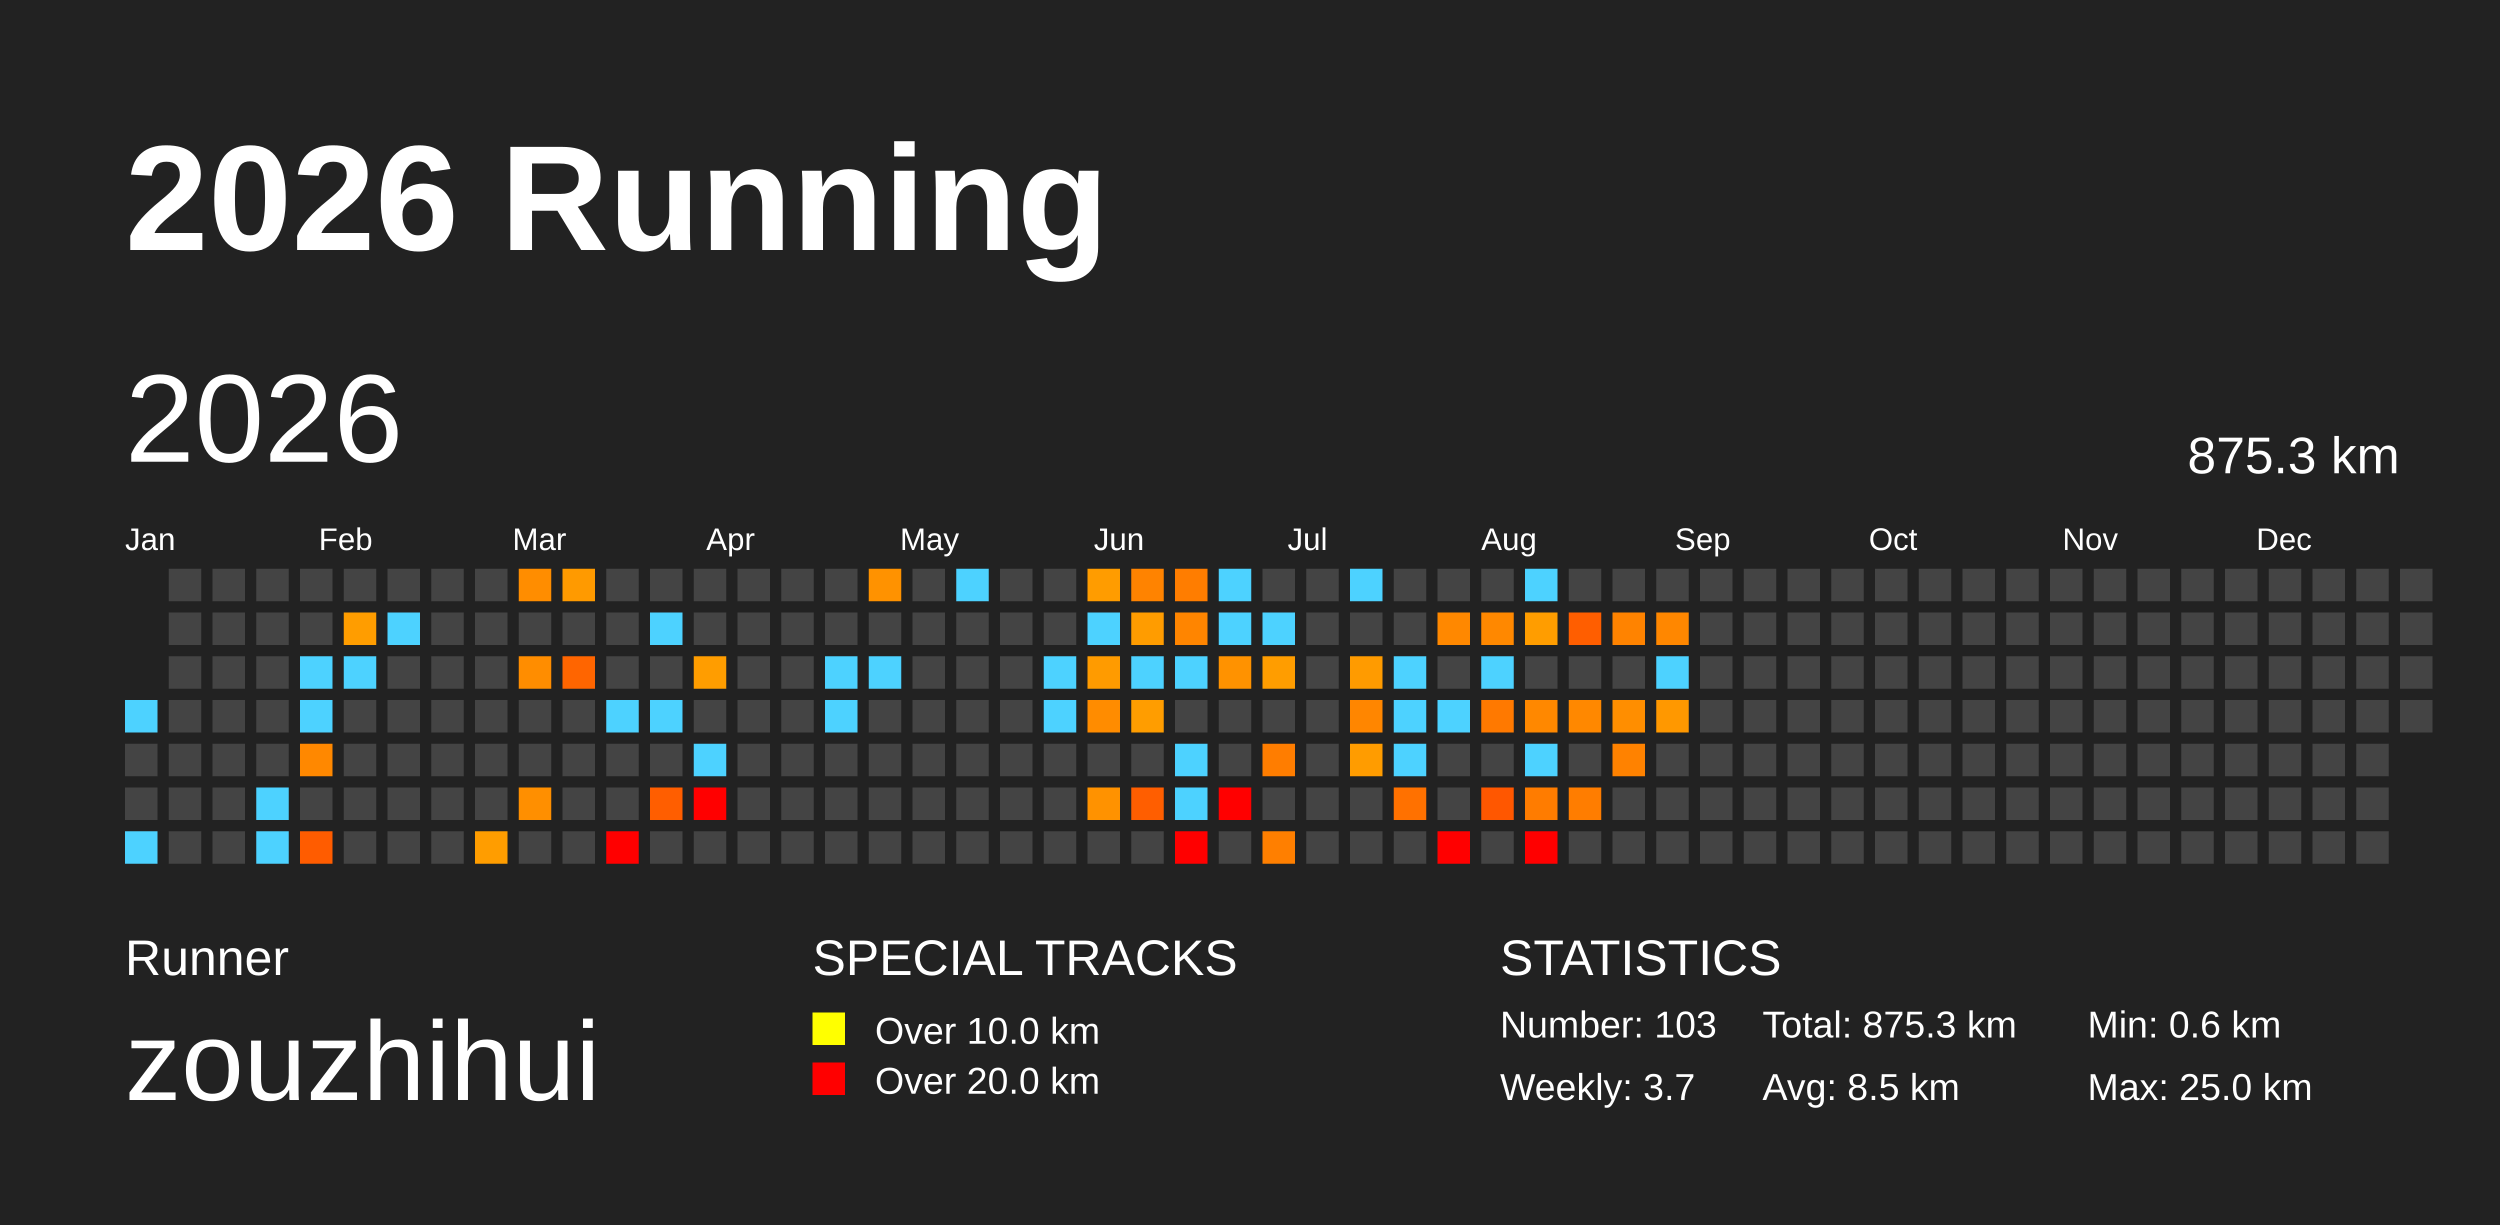
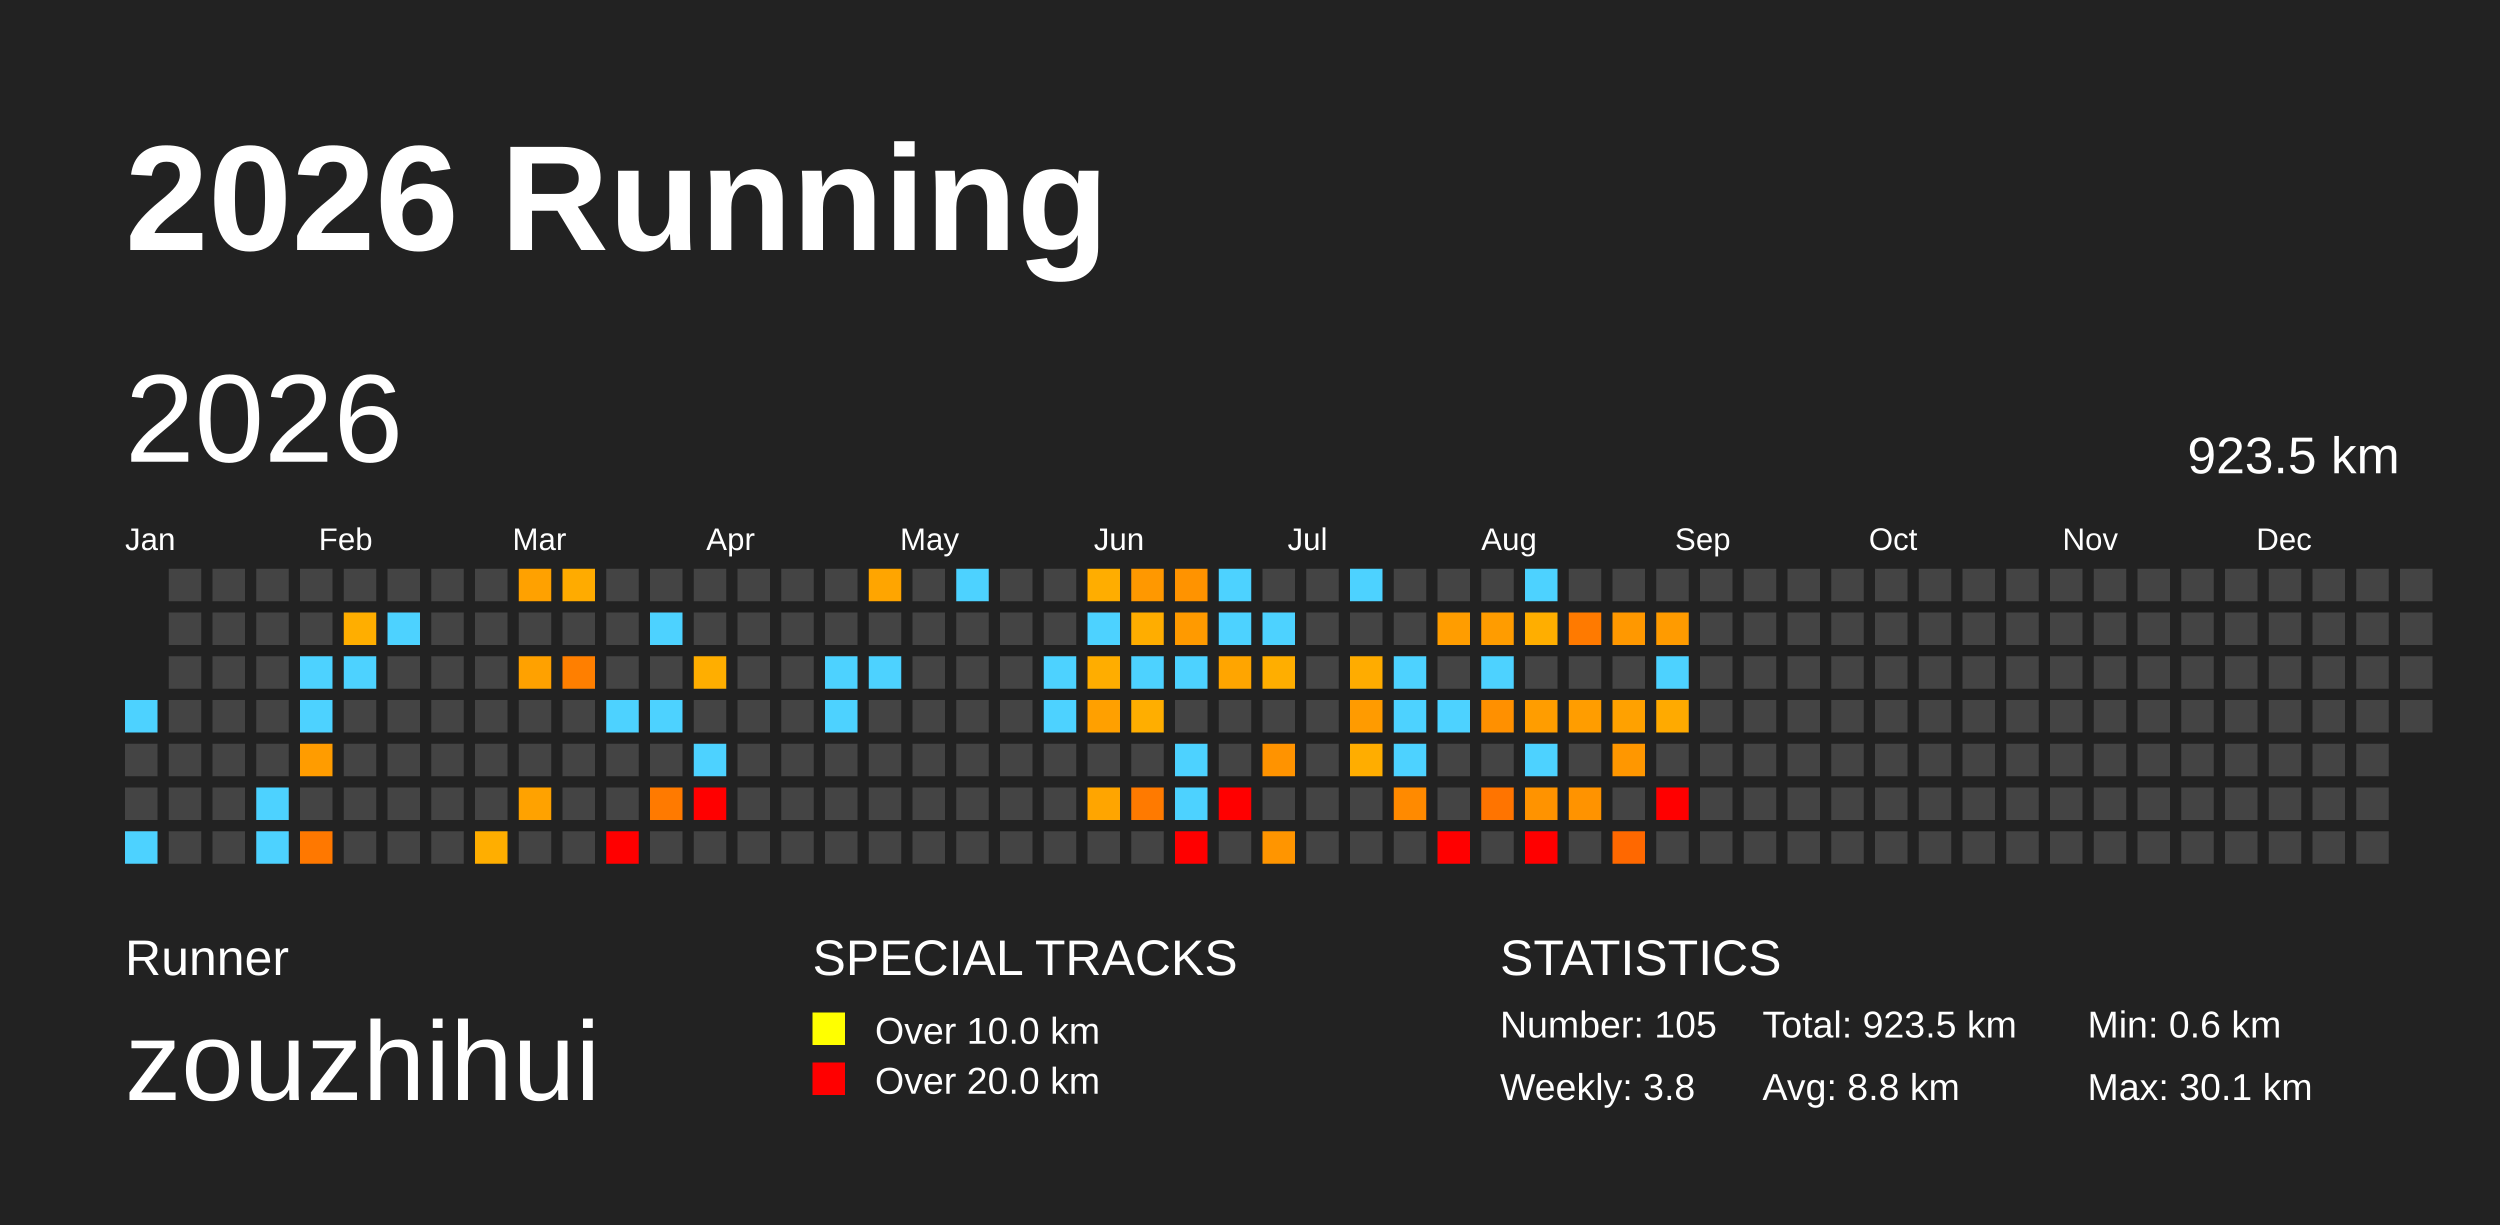
<svg xmlns="http://www.w3.org/2000/svg" baseProfile="full" height="98mm" version="1.1" viewBox="0,0,200,98" width="200mm">
  <defs />
  <rect fill="#222222" height="98" width="200" x="0" y="0" />
  <text fill="#FFFFFF" style="font-size:12px; font-family:Arial; font-weight:bold;" x="10" y="20">2026 Running</text>
  <text fill="#FFFFFF" style="font-size:4px; font-family:Arial" x="10" y="78">Runner</text>
  <text fill="#FFFFFF" style="font-size:9px; font-family:Arial" x="10" y="88">zouzhihui</text>
  <text fill="#FFFFFF" style="font-size:4px; font-family:Arial" x="65" y="78">SPECIAL TRACKS</text>
  <rect fill="yellow" height="2.6" width="2.6" x="65" y="81" />
  <text fill="#FFFFFF" style="font-size:3px; font-family:Arial" x="70" y="83.5">Over 10.0 km</text>
  <rect fill="red" height="2.6" width="2.6" x="65" y="85" />
  <text fill="#FFFFFF" style="font-size:3px; font-family:Arial" x="70" y="87.5">Over 20.0 km</text>
  <text fill="#FFFFFF" style="font-size:4px; font-family:Arial" x="120" y="78">STATISTICS</text>
-   <text fill="#FFFFFF" style="font-size:3px; font-family:Arial" x="120" y="83">Number: 103</text>
-   <text fill="#FFFFFF" style="font-size:3px; font-family:Arial" x="120" y="88">Weekly: 3.7</text>
-   <text fill="#FFFFFF" style="font-size:3px; font-family:Arial" x="141" y="83">Total: 875.3 km</text>
-   <text fill="#FFFFFF" style="font-size:3px; font-family:Arial" x="141" y="88">Avg: 8.5 km</text>
+   <text fill="#FFFFFF" style="font-size:3px; font-family:Arial" x="120" y="83">Number: 105</text>
+   <text fill="#FFFFFF" style="font-size:3px; font-family:Arial" x="120" y="88">Weekly: 3.8</text>
+   <text fill="#FFFFFF" style="font-size:3px; font-family:Arial" x="141" y="83">Total: 923.5 km</text>
+   <text fill="#FFFFFF" style="font-size:3px; font-family:Arial" x="141" y="88">Avg: 8.8 km</text>
  <text fill="#FFFFFF" style="font-size:3px; font-family:Arial" x="167" y="83">Min: 0.6 km</text>
-   <text fill="#FFFFFF" style="font-size:3px; font-family:Arial" x="167" y="88">Max: 25.0 km</text>
+   <text fill="#FFFFFF" style="font-size:3px; font-family:Arial" x="167" y="88">Max: 30.1 km</text>
  <text dominant-baseline="hanging" fill="#FFFFFF" style="font-size:10.0px; font-family:Arial;" x="10" y="30">2026</text>
-   <text dominant-baseline="hanging" fill="#FFFFFF" style="font-size:4.125px; font-family:Arial;" x="175" y="35">875.3 km</text>
+   <text dominant-baseline="hanging" fill="#FFFFFF" style="font-size:4.125px; font-family:Arial;" x="175" y="35">923.5 km</text>
  <text fill="#FFFFFF" style="font-size:2.5px; font-family:Arial" x="10.0" y="44">Jan</text>
  <text fill="#FFFFFF" style="font-size:2.5px; font-family:Arial" x="25.5" y="44">Feb</text>
  <text fill="#FFFFFF" style="font-size:2.5px; font-family:Arial" x="41.0" y="44">Mar</text>
  <text fill="#FFFFFF" style="font-size:2.5px; font-family:Arial" x="56.5" y="44">Apr</text>
  <text fill="#FFFFFF" style="font-size:2.5px; font-family:Arial" x="72.0" y="44">May</text>
  <text fill="#FFFFFF" style="font-size:2.5px; font-family:Arial" x="87.5" y="44">Jun</text>
  <text fill="#FFFFFF" style="font-size:2.5px; font-family:Arial" x="103.0" y="44">Jul</text>
  <text fill="#FFFFFF" style="font-size:2.5px; font-family:Arial" x="118.5" y="44">Aug</text>
  <text fill="#FFFFFF" style="font-size:2.5px; font-family:Arial" x="134.0" y="44">Sep</text>
  <text fill="#FFFFFF" style="font-size:2.5px; font-family:Arial" x="149.5" y="44">Oct</text>
  <text fill="#FFFFFF" style="font-size:2.5px; font-family:Arial" x="165.0" y="44">Nov</text>
  <text fill="#FFFFFF" style="font-size:2.5px; font-family:Arial" x="180.5" y="44">Dec</text>
  <rect fill="#4dd2ff" height="2.6" width="2.6" x="10.0" y="56.0" />
  <rect fill="#444444" height="2.6" width="2.6" x="10.0" y="59.5" />
  <rect fill="#444444" height="2.6" width="2.6" x="10.0" y="63.0" />
  <rect fill="#4dd2ff" height="2.6" width="2.6" x="10.0" y="66.5" />
  <rect fill="#444444" height="2.6" width="2.6" x="13.5" y="45.5" />
  <rect fill="#444444" height="2.6" width="2.6" x="13.5" y="49.0" />
  <rect fill="#444444" height="2.6" width="2.6" x="13.5" y="52.5" />
  <rect fill="#444444" height="2.6" width="2.6" x="13.5" y="56.0" />
  <rect fill="#444444" height="2.6" width="2.6" x="13.5" y="59.5" />
  <rect fill="#444444" height="2.6" width="2.6" x="13.5" y="63.0" />
  <rect fill="#444444" height="2.6" width="2.6" x="13.5" y="66.5" />
  <rect fill="#444444" height="2.6" width="2.6" x="17.0" y="45.5" />
  <rect fill="#444444" height="2.6" width="2.6" x="17.0" y="49.0" />
  <rect fill="#444444" height="2.6" width="2.6" x="17.0" y="52.5" />
  <rect fill="#444444" height="2.6" width="2.6" x="17.0" y="56.0" />
  <rect fill="#444444" height="2.6" width="2.6" x="17.0" y="59.5" />
  <rect fill="#444444" height="2.6" width="2.6" x="17.0" y="63.0" />
  <rect fill="#444444" height="2.6" width="2.6" x="17.0" y="66.5" />
  <rect fill="#444444" height="2.6" width="2.6" x="20.5" y="45.5" />
  <rect fill="#444444" height="2.6" width="2.6" x="20.5" y="49.0" />
  <rect fill="#444444" height="2.6" width="2.6" x="20.5" y="52.5" />
  <rect fill="#444444" height="2.6" width="2.6" x="20.5" y="56.0" />
  <rect fill="#444444" height="2.6" width="2.6" x="20.5" y="59.5" />
  <rect fill="#4dd2ff" height="2.6" width="2.6" x="20.5" y="63.0" />
  <rect fill="#4dd2ff" height="2.6" width="2.6" x="20.5" y="66.5" />
  <rect fill="#444444" height="2.6" width="2.6" x="24.0" y="45.5" />
  <rect fill="#444444" height="2.6" width="2.6" x="24.0" y="49.0" />
  <rect fill="#4dd2ff" height="2.6" width="2.6" x="24.0" y="52.5" />
  <rect fill="#4dd2ff" height="2.6" width="2.6" x="24.0" y="56.0" />
-   <rect fill="#ff8800" height="2.6" width="2.6" x="24.0" y="59.5" />
+   <rect fill="#ff9c00" height="2.6" width="2.6" x="24.0" y="59.5" />
  <rect fill="#444444" height="2.6" width="2.6" x="24.0" y="63.0" />
-   <rect fill="#ff5c00" height="2.6" width="2.6" x="24.0" y="66.5" />
+   <rect fill="#ff7800" height="2.6" width="2.6" x="24.0" y="66.5" />
  <rect fill="#444444" height="2.6" width="2.6" x="27.5" y="45.5" />
-   <rect fill="#ff9d00" height="2.6" width="2.6" x="27.5" y="49.0" />
+   <rect fill="#ffae00" height="2.6" width="2.6" x="27.5" y="49.0" />
  <rect fill="#4dd2ff" height="2.6" width="2.6" x="27.5" y="52.5" />
  <rect fill="#444444" height="2.6" width="2.6" x="27.5" y="56.0" />
  <rect fill="#444444" height="2.6" width="2.6" x="27.5" y="59.5" />
  <rect fill="#444444" height="2.6" width="2.6" x="27.5" y="63.0" />
  <rect fill="#444444" height="2.6" width="2.6" x="27.5" y="66.5" />
  <rect fill="#444444" height="2.6" width="2.6" x="31.0" y="45.5" />
  <rect fill="#4dd2ff" height="2.6" width="2.6" x="31.0" y="49.0" />
  <rect fill="#444444" height="2.6" width="2.6" x="31.0" y="52.5" />
  <rect fill="#444444" height="2.6" width="2.6" x="31.0" y="56.0" />
  <rect fill="#444444" height="2.6" width="2.6" x="31.0" y="59.5" />
  <rect fill="#444444" height="2.6" width="2.6" x="31.0" y="63.0" />
  <rect fill="#444444" height="2.6" width="2.6" x="31.0" y="66.5" />
  <rect fill="#444444" height="2.6" width="2.6" x="34.5" y="45.5" />
  <rect fill="#444444" height="2.6" width="2.6" x="34.5" y="49.0" />
  <rect fill="#444444" height="2.6" width="2.6" x="34.5" y="52.5" />
  <rect fill="#444444" height="2.6" width="2.6" x="34.5" y="56.0" />
  <rect fill="#444444" height="2.6" width="2.6" x="34.5" y="59.5" />
  <rect fill="#444444" height="2.6" width="2.6" x="34.5" y="63.0" />
  <rect fill="#444444" height="2.6" width="2.6" x="34.5" y="66.5" />
  <rect fill="#444444" height="2.6" width="2.6" x="38.0" y="45.5" />
  <rect fill="#444444" height="2.6" width="2.6" x="38.0" y="49.0" />
  <rect fill="#444444" height="2.6" width="2.6" x="38.0" y="52.5" />
  <rect fill="#444444" height="2.6" width="2.6" x="38.0" y="56.0" />
  <rect fill="#444444" height="2.6" width="2.6" x="38.0" y="59.5" />
  <rect fill="#444444" height="2.6" width="2.6" x="38.0" y="63.0" />
-   <rect fill="#ff9d00" height="2.6" width="2.6" x="38.0" y="66.5" />
-   <rect fill="#ff8d00" height="2.6" width="2.6" x="41.5" y="45.5" />
+   <rect fill="#ffae00" height="2.6" width="2.6" x="38.0" y="66.5" />
+   <rect fill="#ffa100" height="2.6" width="2.6" x="41.5" y="45.5" />
  <rect fill="#444444" height="2.6" width="2.6" x="41.5" y="49.0" />
-   <rect fill="#ff8d00" height="2.6" width="2.6" x="41.5" y="52.5" />
+   <rect fill="#ffa100" height="2.6" width="2.6" x="41.5" y="52.5" />
  <rect fill="#444444" height="2.6" width="2.6" x="41.5" y="56.0" />
  <rect fill="#444444" height="2.6" width="2.6" x="41.5" y="59.5" />
-   <rect fill="#ff8f00" height="2.6" width="2.6" x="41.5" y="63.0" />
+   <rect fill="#ffa200" height="2.6" width="2.6" x="41.5" y="63.0" />
  <rect fill="#444444" height="2.6" width="2.6" x="41.5" y="66.5" />
-   <rect fill="#ff9a00" height="2.6" width="2.6" x="45.0" y="45.5" />
+   <rect fill="#ffab00" height="2.6" width="2.6" x="45.0" y="45.5" />
  <rect fill="#444444" height="2.6" width="2.6" x="45.0" y="49.0" />
-   <rect fill="#ff6500" height="2.6" width="2.6" x="45.0" y="52.5" />
+   <rect fill="#ff7f00" height="2.6" width="2.6" x="45.0" y="52.5" />
  <rect fill="#444444" height="2.6" width="2.6" x="45.0" y="56.0" />
  <rect fill="#444444" height="2.6" width="2.6" x="45.0" y="59.5" />
  <rect fill="#444444" height="2.6" width="2.6" x="45.0" y="63.0" />
  <rect fill="#444444" height="2.6" width="2.6" x="45.0" y="66.5" />
  <rect fill="#444444" height="2.6" width="2.6" x="48.5" y="45.5" />
  <rect fill="#444444" height="2.6" width="2.6" x="48.5" y="49.0" />
  <rect fill="#444444" height="2.6" width="2.6" x="48.5" y="52.5" />
  <rect fill="#4dd2ff" height="2.6" width="2.6" x="48.5" y="56.0" />
  <rect fill="#444444" height="2.6" width="2.6" x="48.5" y="59.5" />
  <rect fill="#444444" height="2.6" width="2.6" x="48.5" y="63.0" />
  <rect fill="red" height="2.6" width="2.6" x="48.5" y="66.5" />
  <rect fill="#444444" height="2.6" width="2.6" x="52.0" y="45.5" />
  <rect fill="#4dd2ff" height="2.6" width="2.6" x="52.0" y="49.0" />
  <rect fill="#444444" height="2.6" width="2.6" x="52.0" y="52.5" />
  <rect fill="#4dd2ff" height="2.6" width="2.6" x="52.0" y="56.0" />
  <rect fill="#444444" height="2.6" width="2.6" x="52.0" y="59.5" />
-   <rect fill="#ff5e00" height="2.6" width="2.6" x="52.0" y="63.0" />
+   <rect fill="#ff7a00" height="2.6" width="2.6" x="52.0" y="63.0" />
  <rect fill="#444444" height="2.6" width="2.6" x="52.0" y="66.5" />
  <rect fill="#444444" height="2.6" width="2.6" x="55.5" y="45.5" />
  <rect fill="#444444" height="2.6" width="2.6" x="55.5" y="49.0" />
-   <rect fill="#ff9d00" height="2.6" width="2.6" x="55.5" y="52.5" />
+   <rect fill="#ffae00" height="2.6" width="2.6" x="55.5" y="52.5" />
  <rect fill="#444444" height="2.6" width="2.6" x="55.5" y="56.0" />
  <rect fill="#4dd2ff" height="2.6" width="2.6" x="55.5" y="59.5" />
  <rect fill="red" height="2.6" width="2.6" x="55.5" y="63.0" />
  <rect fill="#444444" height="2.6" width="2.6" x="55.5" y="66.5" />
  <rect fill="#444444" height="2.6" width="2.6" x="59.0" y="45.5" />
  <rect fill="#444444" height="2.6" width="2.6" x="59.0" y="49.0" />
  <rect fill="#444444" height="2.6" width="2.6" x="59.0" y="52.5" />
  <rect fill="#444444" height="2.6" width="2.6" x="59.0" y="56.0" />
  <rect fill="#444444" height="2.6" width="2.6" x="59.0" y="59.5" />
  <rect fill="#444444" height="2.6" width="2.6" x="59.0" y="63.0" />
  <rect fill="#444444" height="2.6" width="2.6" x="59.0" y="66.5" />
  <rect fill="#444444" height="2.6" width="2.6" x="62.5" y="45.5" />
  <rect fill="#444444" height="2.6" width="2.6" x="62.5" y="49.0" />
  <rect fill="#444444" height="2.6" width="2.6" x="62.5" y="52.5" />
  <rect fill="#444444" height="2.6" width="2.6" x="62.5" y="56.0" />
  <rect fill="#444444" height="2.6" width="2.6" x="62.5" y="59.5" />
  <rect fill="#444444" height="2.6" width="2.6" x="62.5" y="63.0" />
  <rect fill="#444444" height="2.6" width="2.6" x="62.5" y="66.5" />
  <rect fill="#444444" height="2.6" width="2.6" x="66.0" y="45.5" />
  <rect fill="#444444" height="2.6" width="2.6" x="66.0" y="49.0" />
  <rect fill="#4dd2ff" height="2.6" width="2.6" x="66.0" y="52.5" />
  <rect fill="#4dd2ff" height="2.6" width="2.6" x="66.0" y="56.0" />
  <rect fill="#444444" height="2.6" width="2.6" x="66.0" y="59.5" />
  <rect fill="#444444" height="2.6" width="2.6" x="66.0" y="63.0" />
  <rect fill="#444444" height="2.6" width="2.6" x="66.0" y="66.5" />
-   <rect fill="#ff9200" height="2.6" width="2.6" x="69.5" y="45.5" />
+   <rect fill="#ffa500" height="2.6" width="2.6" x="69.5" y="45.5" />
  <rect fill="#444444" height="2.6" width="2.6" x="69.5" y="49.0" />
  <rect fill="#4dd2ff" height="2.6" width="2.6" x="69.5" y="52.5" />
  <rect fill="#444444" height="2.6" width="2.6" x="69.5" y="56.0" />
  <rect fill="#444444" height="2.6" width="2.6" x="69.5" y="59.5" />
  <rect fill="#444444" height="2.6" width="2.6" x="69.5" y="63.0" />
  <rect fill="#444444" height="2.6" width="2.6" x="69.5" y="66.5" />
  <rect fill="#444444" height="2.6" width="2.6" x="73.0" y="45.5" />
  <rect fill="#444444" height="2.6" width="2.6" x="73.0" y="49.0" />
  <rect fill="#444444" height="2.6" width="2.6" x="73.0" y="52.5" />
  <rect fill="#444444" height="2.6" width="2.6" x="73.0" y="56.0" />
  <rect fill="#444444" height="2.6" width="2.6" x="73.0" y="59.5" />
  <rect fill="#444444" height="2.6" width="2.6" x="73.0" y="63.0" />
  <rect fill="#444444" height="2.6" width="2.6" x="73.0" y="66.5" />
  <rect fill="#4dd2ff" height="2.6" width="2.6" x="76.5" y="45.5" />
  <rect fill="#444444" height="2.6" width="2.6" x="76.5" y="49.0" />
  <rect fill="#444444" height="2.6" width="2.6" x="76.5" y="52.5" />
  <rect fill="#444444" height="2.6" width="2.6" x="76.5" y="56.0" />
  <rect fill="#444444" height="2.6" width="2.6" x="76.5" y="59.5" />
  <rect fill="#444444" height="2.6" width="2.6" x="76.5" y="63.0" />
  <rect fill="#444444" height="2.6" width="2.6" x="76.5" y="66.5" />
  <rect fill="#444444" height="2.6" width="2.6" x="80.0" y="45.5" />
  <rect fill="#444444" height="2.6" width="2.6" x="80.0" y="49.0" />
  <rect fill="#444444" height="2.6" width="2.6" x="80.0" y="52.5" />
  <rect fill="#444444" height="2.6" width="2.6" x="80.0" y="56.0" />
  <rect fill="#444444" height="2.6" width="2.6" x="80.0" y="59.5" />
  <rect fill="#444444" height="2.6" width="2.6" x="80.0" y="63.0" />
  <rect fill="#444444" height="2.6" width="2.6" x="80.0" y="66.5" />
  <rect fill="#444444" height="2.6" width="2.6" x="83.5" y="45.5" />
  <rect fill="#444444" height="2.6" width="2.6" x="83.5" y="49.0" />
  <rect fill="#4dd2ff" height="2.6" width="2.6" x="83.5" y="52.5" />
  <rect fill="#4dd2ff" height="2.6" width="2.6" x="83.5" y="56.0" />
  <rect fill="#444444" height="2.6" width="2.6" x="83.5" y="59.5" />
  <rect fill="#444444" height="2.6" width="2.6" x="83.5" y="63.0" />
  <rect fill="#444444" height="2.6" width="2.6" x="83.5" y="66.5" />
-   <rect fill="#ff9c00" height="2.6" width="2.6" x="87.0" y="45.5" />
+   <rect fill="#ffad00" height="2.6" width="2.6" x="87.0" y="45.5" />
  <rect fill="#4dd2ff" height="2.6" width="2.6" x="87.0" y="49.0" />
-   <rect fill="#ff9b00" height="2.6" width="2.6" x="87.0" y="52.5" />
-   <rect fill="#ff8c00" height="2.6" width="2.6" x="87.0" y="56.0" />
+   <rect fill="#ffad00" height="2.6" width="2.6" x="87.0" y="52.5" />
+   <rect fill="#ffa000" height="2.6" width="2.6" x="87.0" y="56.0" />
  <rect fill="#444444" height="2.6" width="2.6" x="87.0" y="59.5" />
-   <rect fill="#ff9200" height="2.6" width="2.6" x="87.0" y="63.0" />
+   <rect fill="#ffa500" height="2.6" width="2.6" x="87.0" y="63.0" />
  <rect fill="#444444" height="2.6" width="2.6" x="87.0" y="66.5" />
-   <rect fill="#ff8300" height="2.6" width="2.6" x="90.5" y="45.5" />
-   <rect fill="#ff9c00" height="2.6" width="2.6" x="90.5" y="49.0" />
+   <rect fill="#ff9800" height="2.6" width="2.6" x="90.5" y="45.5" />
+   <rect fill="#ffad00" height="2.6" width="2.6" x="90.5" y="49.0" />
  <rect fill="#4dd2ff" height="2.6" width="2.6" x="90.5" y="52.5" />
-   <rect fill="#ff9d00" height="2.6" width="2.6" x="90.5" y="56.0" />
+   <rect fill="#ffae00" height="2.6" width="2.6" x="90.5" y="56.0" />
  <rect fill="#444444" height="2.6" width="2.6" x="90.5" y="59.5" />
-   <rect fill="#ff5e00" height="2.6" width="2.6" x="90.5" y="63.0" />
+   <rect fill="#ff7a00" height="2.6" width="2.6" x="90.5" y="63.0" />
  <rect fill="#444444" height="2.6" width="2.6" x="90.5" y="66.5" />
-   <rect fill="#ff7d00" height="2.6" width="2.6" x="94.0" y="45.5" />
-   <rect fill="#ff8500" height="2.6" width="2.6" x="94.0" y="49.0" />
+   <rect fill="#ff9300" height="2.6" width="2.6" x="94.0" y="45.5" />
+   <rect fill="#ff9a00" height="2.6" width="2.6" x="94.0" y="49.0" />
  <rect fill="#4dd2ff" height="2.6" width="2.6" x="94.0" y="52.5" />
  <rect fill="#444444" height="2.6" width="2.6" x="94.0" y="56.0" />
  <rect fill="#4dd2ff" height="2.6" width="2.6" x="94.0" y="59.5" />
  <rect fill="#4dd2ff" height="2.6" width="2.6" x="94.0" y="63.0" />
  <rect fill="red" height="2.6" width="2.6" x="94.0" y="66.5" />
  <rect fill="#4dd2ff" height="2.6" width="2.6" x="97.5" y="45.5" />
  <rect fill="#4dd2ff" height="2.6" width="2.6" x="97.5" y="49.0" />
-   <rect fill="#ff9200" height="2.6" width="2.6" x="97.5" y="52.5" />
+   <rect fill="#ffa500" height="2.6" width="2.6" x="97.5" y="52.5" />
  <rect fill="#444444" height="2.6" width="2.6" x="97.5" y="56.0" />
  <rect fill="#444444" height="2.6" width="2.6" x="97.5" y="59.5" />
  <rect fill="red" height="2.6" width="2.6" x="97.5" y="63.0" />
  <rect fill="#444444" height="2.6" width="2.6" x="97.5" y="66.5" />
  <rect fill="#444444" height="2.6" width="2.6" x="101.0" y="45.5" />
  <rect fill="#4dd2ff" height="2.6" width="2.6" x="101.0" y="49.0" />
-   <rect fill="#ff9d00" height="2.6" width="2.6" x="101.0" y="52.5" />
+   <rect fill="#ffae00" height="2.6" width="2.6" x="101.0" y="52.5" />
  <rect fill="#444444" height="2.6" width="2.6" x="101.0" y="56.0" />
-   <rect fill="#ff7d00" height="2.6" width="2.6" x="101.0" y="59.5" />
+   <rect fill="#ff9300" height="2.6" width="2.6" x="101.0" y="59.5" />
  <rect fill="#444444" height="2.6" width="2.6" x="101.0" y="63.0" />
-   <rect fill="#ff7f00" height="2.6" width="2.6" x="101.0" y="66.5" />
+   <rect fill="#ff9500" height="2.6" width="2.6" x="101.0" y="66.5" />
  <rect fill="#444444" height="2.6" width="2.6" x="104.5" y="45.5" />
  <rect fill="#444444" height="2.6" width="2.6" x="104.5" y="49.0" />
  <rect fill="#444444" height="2.6" width="2.6" x="104.5" y="52.5" />
  <rect fill="#444444" height="2.6" width="2.6" x="104.5" y="56.0" />
  <rect fill="#444444" height="2.6" width="2.6" x="104.5" y="59.5" />
  <rect fill="#444444" height="2.6" width="2.6" x="104.5" y="63.0" />
  <rect fill="#444444" height="2.6" width="2.6" x="104.5" y="66.5" />
  <rect fill="#4dd2ff" height="2.6" width="2.6" x="108.0" y="45.5" />
  <rect fill="#444444" height="2.6" width="2.6" x="108.0" y="49.0" />
-   <rect fill="#ff9b00" height="2.6" width="2.6" x="108.0" y="52.5" />
-   <rect fill="#ff8600" height="2.6" width="2.6" x="108.0" y="56.0" />
-   <rect fill="#ff9c00" height="2.6" width="2.6" x="108.0" y="59.5" />
+   <rect fill="#ffac00" height="2.6" width="2.6" x="108.0" y="52.5" />
+   <rect fill="#ff9b00" height="2.6" width="2.6" x="108.0" y="56.0" />
+   <rect fill="#ffad00" height="2.6" width="2.6" x="108.0" y="59.5" />
  <rect fill="#444444" height="2.6" width="2.6" x="108.0" y="63.0" />
  <rect fill="#444444" height="2.6" width="2.6" x="108.0" y="66.5" />
  <rect fill="#444444" height="2.6" width="2.6" x="111.5" y="45.5" />
  <rect fill="#444444" height="2.6" width="2.6" x="111.5" y="49.0" />
  <rect fill="#4dd2ff" height="2.6" width="2.6" x="111.5" y="52.5" />
  <rect fill="#4dd2ff" height="2.6" width="2.6" x="111.5" y="56.0" />
  <rect fill="#4dd2ff" height="2.6" width="2.6" x="111.5" y="59.5" />
-   <rect fill="#ff7100" height="2.6" width="2.6" x="111.5" y="63.0" />
+   <rect fill="#ff8a00" height="2.6" width="2.6" x="111.5" y="63.0" />
  <rect fill="#444444" height="2.6" width="2.6" x="111.5" y="66.5" />
  <rect fill="#444444" height="2.6" width="2.6" x="115.0" y="45.5" />
-   <rect fill="#ff8800" height="2.6" width="2.6" x="115.0" y="49.0" />
+   <rect fill="#ff9d00" height="2.6" width="2.6" x="115.0" y="49.0" />
  <rect fill="#444444" height="2.6" width="2.6" x="115.0" y="52.5" />
  <rect fill="#4dd2ff" height="2.6" width="2.6" x="115.0" y="56.0" />
  <rect fill="#444444" height="2.6" width="2.6" x="115.0" y="59.5" />
  <rect fill="#444444" height="2.6" width="2.6" x="115.0" y="63.0" />
  <rect fill="red" height="2.6" width="2.6" x="115.0" y="66.5" />
  <rect fill="#444444" height="2.6" width="2.6" x="118.5" y="45.5" />
-   <rect fill="#ff8800" height="2.6" width="2.6" x="118.5" y="49.0" />
+   <rect fill="#ff9c00" height="2.6" width="2.6" x="118.5" y="49.0" />
  <rect fill="#4dd2ff" height="2.6" width="2.6" x="118.5" y="52.5" />
-   <rect fill="#ff7900" height="2.6" width="2.6" x="118.5" y="56.0" />
+   <rect fill="#ff9000" height="2.6" width="2.6" x="118.5" y="56.0" />
  <rect fill="#444444" height="2.6" width="2.6" x="118.5" y="59.5" />
-   <rect fill="#ff5700" height="2.6" width="2.6" x="118.5" y="63.0" />
+   <rect fill="#ff7400" height="2.6" width="2.6" x="118.5" y="63.0" />
  <rect fill="#444444" height="2.6" width="2.6" x="118.5" y="66.5" />
  <rect fill="#4dd2ff" height="2.6" width="2.6" x="122.0" y="45.5" />
-   <rect fill="#ff9d00" height="2.6" width="2.6" x="122.0" y="49.0" />
+   <rect fill="#ffae00" height="2.6" width="2.6" x="122.0" y="49.0" />
  <rect fill="#444444" height="2.6" width="2.6" x="122.0" y="52.5" />
-   <rect fill="#ff8800" height="2.6" width="2.6" x="122.0" y="56.0" />
+   <rect fill="#ff9d00" height="2.6" width="2.6" x="122.0" y="56.0" />
  <rect fill="#4dd2ff" height="2.6" width="2.6" x="122.0" y="59.5" />
-   <rect fill="#ff7c00" height="2.6" width="2.6" x="122.0" y="63.0" />
+   <rect fill="#ff9300" height="2.6" width="2.6" x="122.0" y="63.0" />
  <rect fill="red" height="2.6" width="2.6" x="122.0" y="66.5" />
  <rect fill="#444444" height="2.6" width="2.6" x="125.5" y="45.5" />
-   <rect fill="#ff5e00" height="2.6" width="2.6" x="125.5" y="49.0" />
+   <rect fill="#ff7a00" height="2.6" width="2.6" x="125.5" y="49.0" />
  <rect fill="#444444" height="2.6" width="2.6" x="125.5" y="52.5" />
-   <rect fill="#ff8800" height="2.6" width="2.6" x="125.5" y="56.0" />
+   <rect fill="#ff9d00" height="2.6" width="2.6" x="125.5" y="56.0" />
  <rect fill="#444444" height="2.6" width="2.6" x="125.5" y="59.5" />
-   <rect fill="#ff7d00" height="2.6" width="2.6" x="125.5" y="63.0" />
+   <rect fill="#ff9300" height="2.6" width="2.6" x="125.5" y="63.0" />
  <rect fill="#444444" height="2.6" width="2.6" x="125.5" y="66.5" />
  <rect fill="#444444" height="2.6" width="2.6" x="129.0" y="45.5" />
-   <rect fill="#ff8300" height="2.6" width="2.6" x="129.0" y="49.0" />
+   <rect fill="#ff9800" height="2.6" width="2.6" x="129.0" y="49.0" />
  <rect fill="#444444" height="2.6" width="2.6" x="129.0" y="52.5" />
-   <rect fill="#ff8e00" height="2.6" width="2.6" x="129.0" y="56.0" />
-   <rect fill="#ff8200" height="2.6" width="2.6" x="129.0" y="59.5" />
+   <rect fill="#ffa100" height="2.6" width="2.6" x="129.0" y="56.0" />
+   <rect fill="#ff9700" height="2.6" width="2.6" x="129.0" y="59.5" />
  <rect fill="#444444" height="2.6" width="2.6" x="129.0" y="63.0" />
-   <rect fill="#444444" height="2.6" width="2.6" x="129.0" y="66.5" />
+   <rect fill="#ff6800" height="2.6" width="2.6" x="129.0" y="66.5" />
  <rect fill="#444444" height="2.6" width="2.6" x="132.5" y="45.5" />
-   <rect fill="#ff8700" height="2.6" width="2.6" x="132.5" y="49.0" />
+   <rect fill="#ff9b00" height="2.6" width="2.6" x="132.5" y="49.0" />
  <rect fill="#4dd2ff" height="2.6" width="2.6" x="132.5" y="52.5" />
-   <rect fill="#ff9800" height="2.6" width="2.6" x="132.5" y="56.0" />
+   <rect fill="#ffaa00" height="2.6" width="2.6" x="132.5" y="56.0" />
  <rect fill="#444444" height="2.6" width="2.6" x="132.5" y="59.5" />
-   <rect fill="#444444" height="2.6" width="2.6" x="132.5" y="63.0" />
+   <rect fill="red" height="2.6" width="2.6" x="132.5" y="63.0" />
  <rect fill="#444444" height="2.6" width="2.6" x="132.5" y="66.5" />
  <rect fill="#444444" height="2.6" width="2.6" x="136.0" y="45.5" />
  <rect fill="#444444" height="2.6" width="2.6" x="136.0" y="49.0" />
  <rect fill="#444444" height="2.6" width="2.6" x="136.0" y="52.5" />
  <rect fill="#444444" height="2.6" width="2.6" x="136.0" y="56.0" />
  <rect fill="#444444" height="2.6" width="2.6" x="136.0" y="59.5" />
  <rect fill="#444444" height="2.6" width="2.6" x="136.0" y="63.0" />
  <rect fill="#444444" height="2.6" width="2.6" x="136.0" y="66.5" />
  <rect fill="#444444" height="2.6" width="2.6" x="139.5" y="45.5" />
  <rect fill="#444444" height="2.6" width="2.6" x="139.5" y="49.0" />
  <rect fill="#444444" height="2.6" width="2.6" x="139.5" y="52.5" />
  <rect fill="#444444" height="2.6" width="2.6" x="139.5" y="56.0" />
  <rect fill="#444444" height="2.6" width="2.6" x="139.5" y="59.5" />
  <rect fill="#444444" height="2.6" width="2.6" x="139.5" y="63.0" />
  <rect fill="#444444" height="2.6" width="2.6" x="139.5" y="66.5" />
  <rect fill="#444444" height="2.6" width="2.6" x="143.0" y="45.5" />
  <rect fill="#444444" height="2.6" width="2.6" x="143.0" y="49.0" />
  <rect fill="#444444" height="2.6" width="2.6" x="143.0" y="52.5" />
  <rect fill="#444444" height="2.6" width="2.6" x="143.0" y="56.0" />
  <rect fill="#444444" height="2.6" width="2.6" x="143.0" y="59.5" />
  <rect fill="#444444" height="2.6" width="2.6" x="143.0" y="63.0" />
  <rect fill="#444444" height="2.6" width="2.6" x="143.0" y="66.5" />
  <rect fill="#444444" height="2.6" width="2.6" x="146.5" y="45.5" />
  <rect fill="#444444" height="2.6" width="2.6" x="146.5" y="49.0" />
  <rect fill="#444444" height="2.6" width="2.6" x="146.5" y="52.5" />
  <rect fill="#444444" height="2.6" width="2.6" x="146.5" y="56.0" />
  <rect fill="#444444" height="2.6" width="2.6" x="146.5" y="59.5" />
  <rect fill="#444444" height="2.6" width="2.6" x="146.5" y="63.0" />
  <rect fill="#444444" height="2.6" width="2.6" x="146.5" y="66.5" />
  <rect fill="#444444" height="2.6" width="2.6" x="150.0" y="45.5" />
  <rect fill="#444444" height="2.6" width="2.6" x="150.0" y="49.0" />
  <rect fill="#444444" height="2.6" width="2.6" x="150.0" y="52.5" />
  <rect fill="#444444" height="2.6" width="2.6" x="150.0" y="56.0" />
  <rect fill="#444444" height="2.6" width="2.6" x="150.0" y="59.5" />
  <rect fill="#444444" height="2.6" width="2.6" x="150.0" y="63.0" />
  <rect fill="#444444" height="2.6" width="2.6" x="150.0" y="66.5" />
  <rect fill="#444444" height="2.6" width="2.6" x="153.5" y="45.5" />
  <rect fill="#444444" height="2.6" width="2.6" x="153.5" y="49.0" />
  <rect fill="#444444" height="2.6" width="2.6" x="153.5" y="52.5" />
  <rect fill="#444444" height="2.6" width="2.6" x="153.5" y="56.0" />
  <rect fill="#444444" height="2.6" width="2.6" x="153.5" y="59.5" />
  <rect fill="#444444" height="2.6" width="2.6" x="153.5" y="63.0" />
  <rect fill="#444444" height="2.6" width="2.6" x="153.5" y="66.5" />
  <rect fill="#444444" height="2.6" width="2.6" x="157.0" y="45.5" />
  <rect fill="#444444" height="2.6" width="2.6" x="157.0" y="49.0" />
  <rect fill="#444444" height="2.6" width="2.6" x="157.0" y="52.5" />
  <rect fill="#444444" height="2.6" width="2.6" x="157.0" y="56.0" />
  <rect fill="#444444" height="2.6" width="2.6" x="157.0" y="59.5" />
  <rect fill="#444444" height="2.6" width="2.6" x="157.0" y="63.0" />
  <rect fill="#444444" height="2.6" width="2.6" x="157.0" y="66.5" />
  <rect fill="#444444" height="2.6" width="2.6" x="160.5" y="45.5" />
  <rect fill="#444444" height="2.6" width="2.6" x="160.5" y="49.0" />
  <rect fill="#444444" height="2.6" width="2.6" x="160.5" y="52.5" />
  <rect fill="#444444" height="2.6" width="2.6" x="160.5" y="56.0" />
  <rect fill="#444444" height="2.6" width="2.6" x="160.5" y="59.5" />
  <rect fill="#444444" height="2.6" width="2.6" x="160.5" y="63.0" />
  <rect fill="#444444" height="2.6" width="2.6" x="160.5" y="66.5" />
  <rect fill="#444444" height="2.6" width="2.6" x="164.0" y="45.5" />
  <rect fill="#444444" height="2.6" width="2.6" x="164.0" y="49.0" />
  <rect fill="#444444" height="2.6" width="2.6" x="164.0" y="52.5" />
  <rect fill="#444444" height="2.6" width="2.6" x="164.0" y="56.0" />
  <rect fill="#444444" height="2.6" width="2.6" x="164.0" y="59.5" />
  <rect fill="#444444" height="2.6" width="2.6" x="164.0" y="63.0" />
  <rect fill="#444444" height="2.6" width="2.6" x="164.0" y="66.5" />
  <rect fill="#444444" height="2.6" width="2.6" x="167.5" y="45.5" />
  <rect fill="#444444" height="2.6" width="2.6" x="167.5" y="49.0" />
  <rect fill="#444444" height="2.6" width="2.6" x="167.5" y="52.5" />
  <rect fill="#444444" height="2.6" width="2.6" x="167.5" y="56.0" />
  <rect fill="#444444" height="2.6" width="2.6" x="167.5" y="59.5" />
  <rect fill="#444444" height="2.6" width="2.6" x="167.5" y="63.0" />
  <rect fill="#444444" height="2.6" width="2.6" x="167.5" y="66.5" />
  <rect fill="#444444" height="2.6" width="2.6" x="171.0" y="45.5" />
  <rect fill="#444444" height="2.6" width="2.6" x="171.0" y="49.0" />
  <rect fill="#444444" height="2.6" width="2.6" x="171.0" y="52.5" />
  <rect fill="#444444" height="2.6" width="2.6" x="171.0" y="56.0" />
  <rect fill="#444444" height="2.6" width="2.6" x="171.0" y="59.5" />
  <rect fill="#444444" height="2.6" width="2.6" x="171.0" y="63.0" />
  <rect fill="#444444" height="2.6" width="2.6" x="171.0" y="66.5" />
  <rect fill="#444444" height="2.6" width="2.6" x="174.5" y="45.5" />
  <rect fill="#444444" height="2.6" width="2.6" x="174.5" y="49.0" />
  <rect fill="#444444" height="2.6" width="2.6" x="174.5" y="52.5" />
  <rect fill="#444444" height="2.6" width="2.6" x="174.5" y="56.0" />
  <rect fill="#444444" height="2.6" width="2.6" x="174.5" y="59.5" />
  <rect fill="#444444" height="2.6" width="2.6" x="174.5" y="63.0" />
  <rect fill="#444444" height="2.6" width="2.6" x="174.5" y="66.5" />
  <rect fill="#444444" height="2.6" width="2.6" x="178.0" y="45.5" />
  <rect fill="#444444" height="2.6" width="2.6" x="178.0" y="49.0" />
  <rect fill="#444444" height="2.6" width="2.6" x="178.0" y="52.5" />
  <rect fill="#444444" height="2.6" width="2.6" x="178.0" y="56.0" />
  <rect fill="#444444" height="2.6" width="2.6" x="178.0" y="59.5" />
  <rect fill="#444444" height="2.6" width="2.6" x="178.0" y="63.0" />
  <rect fill="#444444" height="2.6" width="2.6" x="178.0" y="66.5" />
  <rect fill="#444444" height="2.6" width="2.6" x="181.5" y="45.5" />
  <rect fill="#444444" height="2.6" width="2.6" x="181.5" y="49.0" />
  <rect fill="#444444" height="2.6" width="2.6" x="181.5" y="52.5" />
  <rect fill="#444444" height="2.6" width="2.6" x="181.5" y="56.0" />
  <rect fill="#444444" height="2.6" width="2.6" x="181.5" y="59.5" />
  <rect fill="#444444" height="2.6" width="2.6" x="181.5" y="63.0" />
  <rect fill="#444444" height="2.6" width="2.6" x="181.5" y="66.5" />
  <rect fill="#444444" height="2.6" width="2.6" x="185.0" y="45.5" />
  <rect fill="#444444" height="2.6" width="2.6" x="185.0" y="49.0" />
  <rect fill="#444444" height="2.6" width="2.6" x="185.0" y="52.5" />
  <rect fill="#444444" height="2.6" width="2.6" x="185.0" y="56.0" />
  <rect fill="#444444" height="2.6" width="2.6" x="185.0" y="59.5" />
  <rect fill="#444444" height="2.6" width="2.6" x="185.0" y="63.0" />
  <rect fill="#444444" height="2.6" width="2.6" x="185.0" y="66.5" />
  <rect fill="#444444" height="2.6" width="2.6" x="188.5" y="45.5" />
  <rect fill="#444444" height="2.6" width="2.6" x="188.5" y="49.0" />
  <rect fill="#444444" height="2.6" width="2.6" x="188.5" y="52.5" />
  <rect fill="#444444" height="2.6" width="2.6" x="188.5" y="56.0" />
  <rect fill="#444444" height="2.6" width="2.6" x="188.5" y="59.5" />
  <rect fill="#444444" height="2.6" width="2.6" x="188.5" y="63.0" />
  <rect fill="#444444" height="2.6" width="2.6" x="188.5" y="66.5" />
  <rect fill="#444444" height="2.6" width="2.6" x="192.0" y="45.5" />
  <rect fill="#444444" height="2.6" width="2.6" x="192.0" y="49.0" />
  <rect fill="#444444" height="2.6" width="2.6" x="192.0" y="52.5" />
  <rect fill="#444444" height="2.6" width="2.6" x="192.0" y="56.0" />
</svg>
